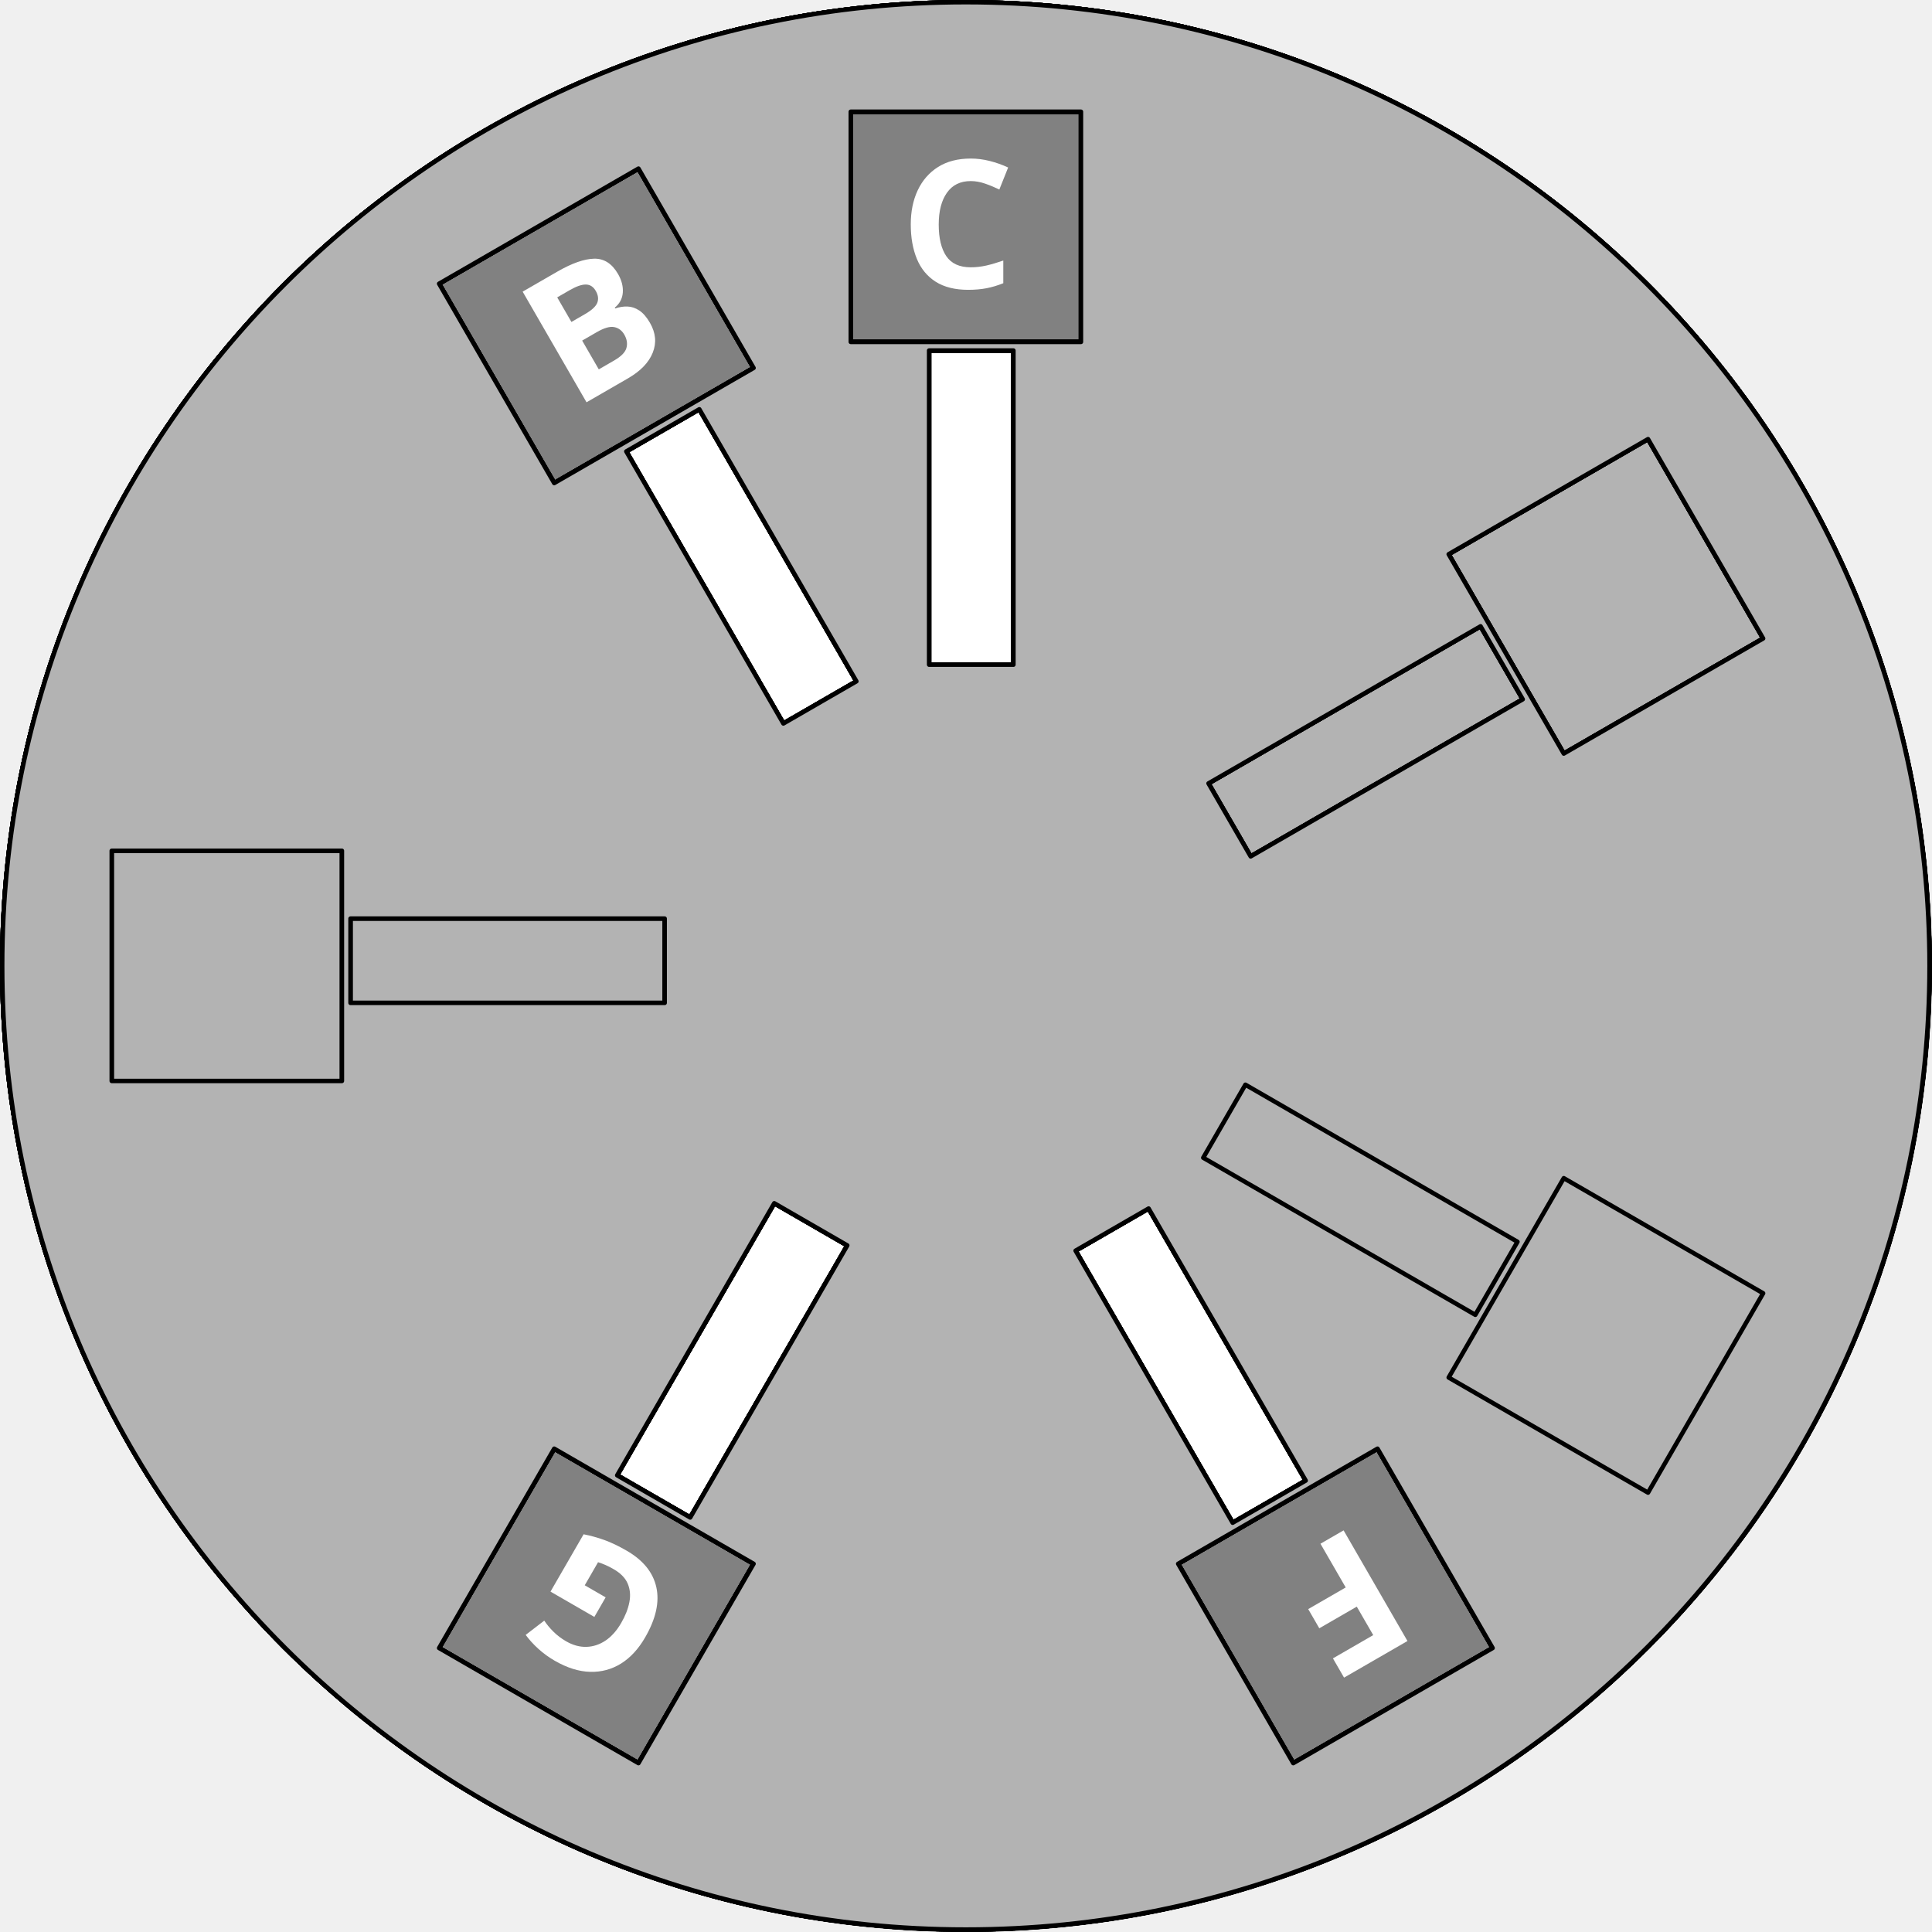
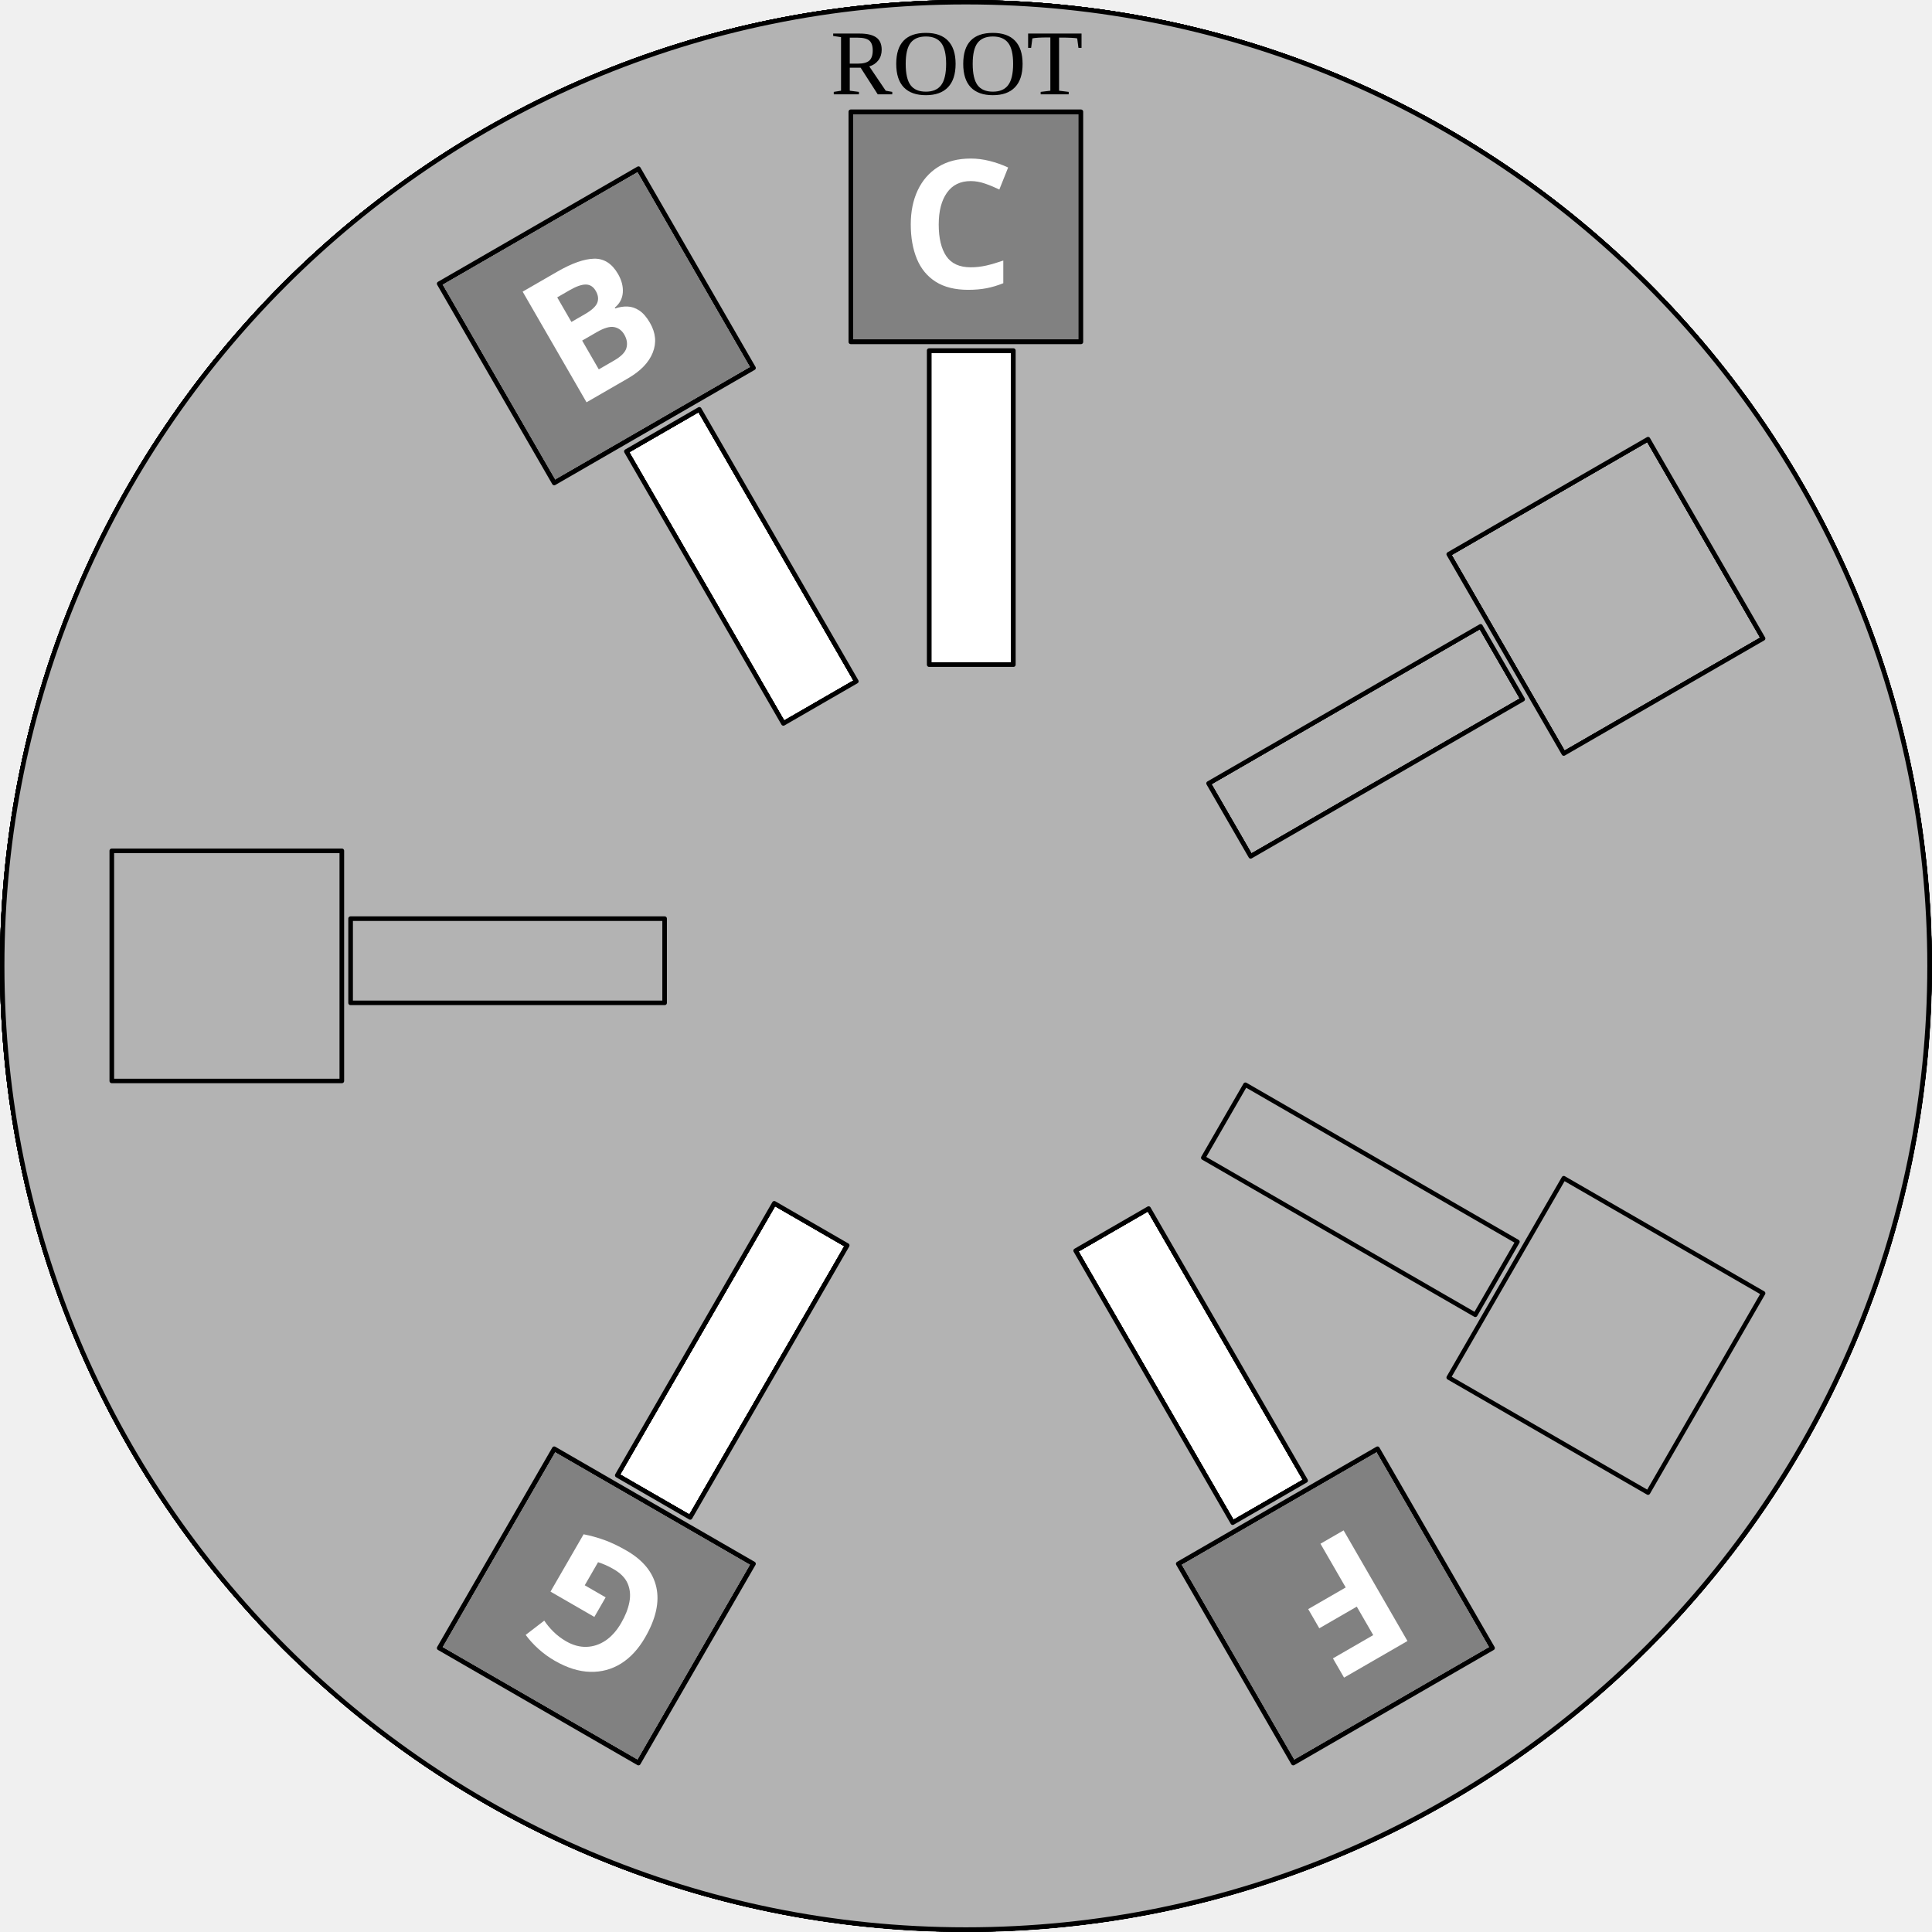
<svg xmlns="http://www.w3.org/2000/svg" width="411.383mm" height="411.383mm" viewBox="0 0 411.383 411.383" version="1.1" id="svg1">
  <defs id="defs1">
    <filter id="mask-powermask-path-effect65_inverse" style="color-interpolation-filters:sRGB" height="100" width="100" x="-50" y="-50">
      <feColorMatrix id="mask-powermask-path-effect65_primitive1" values="1" type="saturate" result="fbSourceGraphic" />
      <feColorMatrix id="mask-powermask-path-effect65_primitive2" values="-1 0 0 0 1 0 -1 0 0 1 0 0 -1 0 1 0 0 0 1 0 " in="fbSourceGraphic" />
    </filter>
    <filter id="mask-powermask-path-effect66_inverse" style="color-interpolation-filters:sRGB" height="100" width="100" x="-50" y="-50">
      <feColorMatrix id="mask-powermask-path-effect66_primitive1" values="1" type="saturate" result="fbSourceGraphic" />
      <feColorMatrix id="mask-powermask-path-effect66_primitive2" values="-1 0 0 0 1 0 -1 0 0 1 0 0 -1 0 1 0 0 0 1 0 " in="fbSourceGraphic" />
    </filter>
    <filter id="mask-powermask-path-effect67_inverse" style="color-interpolation-filters:sRGB" height="100" width="100" x="-50" y="-50">
      <feColorMatrix id="mask-powermask-path-effect67_primitive1" values="1" type="saturate" result="fbSourceGraphic" />
      <feColorMatrix id="mask-powermask-path-effect67_primitive2" values="-1 0 0 0 1 0 -1 0 0 1 0 0 -1 0 1 0 0 0 1 0 " in="fbSourceGraphic" />
    </filter>
    <filter id="mask-powermask-path-effect68_inverse" style="color-interpolation-filters:sRGB" height="100" width="100" x="-50" y="-50">
      <feColorMatrix id="mask-powermask-path-effect68_primitive1" values="1" type="saturate" result="fbSourceGraphic" />
      <feColorMatrix id="mask-powermask-path-effect68_primitive2" values="-1 0 0 0 1 0 -1 0 0 1 0 0 -1 0 1 0 0 0 1 0 " in="fbSourceGraphic" />
    </filter>
    <filter id="mask-powermask-path-effect69_inverse" style="color-interpolation-filters:sRGB" height="100" width="100" x="-50" y="-50">
      <feColorMatrix id="mask-powermask-path-effect69_primitive1" values="1" type="saturate" result="fbSourceGraphic" />
      <feColorMatrix id="mask-powermask-path-effect69_primitive2" values="-1 0 0 0 1 0 -1 0 0 1 0 0 -1 0 1 0 0 0 1 0 " in="fbSourceGraphic" />
    </filter>
    <filter id="mask-powermask-path-effect70_inverse" style="color-interpolation-filters:sRGB" height="100" width="100" x="-50" y="-50">
      <feColorMatrix id="mask-powermask-path-effect70_primitive1" values="1" type="saturate" result="fbSourceGraphic" />
      <feColorMatrix id="mask-powermask-path-effect70_primitive2" values="-1 0 0 0 1 0 -1 0 0 1 0 0 -1 0 1 0 0 0 1 0 " in="fbSourceGraphic" />
    </filter>
    <filter id="mask-powermask-path-effect71_inverse" style="color-interpolation-filters:sRGB" height="100" width="100" x="-50" y="-50">
      <feColorMatrix id="mask-powermask-path-effect71_primitive1" values="1" type="saturate" result="fbSourceGraphic" />
      <feColorMatrix id="mask-powermask-path-effect71_primitive2" values="-1 0 0 0 1 0 -1 0 0 1 0 0 -1 0 1 0 0 0 1 0 " in="fbSourceGraphic" />
    </filter>
    <filter id="mask-powermask-path-effect72_inverse" style="color-interpolation-filters:sRGB" height="100" width="100" x="-50" y="-50">
      <feColorMatrix id="mask-powermask-path-effect72_primitive1" values="1" type="saturate" result="fbSourceGraphic" />
      <feColorMatrix id="mask-powermask-path-effect72_primitive2" values="-1 0 0 0 1 0 -1 0 0 1 0 0 -1 0 1 0 0 0 1 0 " in="fbSourceGraphic" />
    </filter>
    <filter id="mask-powermask-path-effect73_inverse" style="color-interpolation-filters:sRGB" height="100" width="100" x="-50" y="-50">
      <feColorMatrix id="mask-powermask-path-effect73_primitive1" values="1" type="saturate" result="fbSourceGraphic" />
      <feColorMatrix id="mask-powermask-path-effect73_primitive2" values="-1 0 0 0 1 0 -1 0 0 1 0 0 -1 0 1 0 0 0 1 0 " in="fbSourceGraphic" />
    </filter>
    <filter id="mask-powermask-path-effect74_inverse" style="color-interpolation-filters:sRGB" height="100" width="100" x="-50" y="-50">
      <feColorMatrix id="mask-powermask-path-effect74_primitive1" values="1" type="saturate" result="fbSourceGraphic" />
      <feColorMatrix id="mask-powermask-path-effect74_primitive2" values="-1 0 0 0 1 0 -1 0 0 1 0 0 -1 0 1 0 0 0 1 0 " in="fbSourceGraphic" />
    </filter>
    <filter id="mask-powermask-path-effect75_inverse" style="color-interpolation-filters:sRGB" height="100" width="100" x="-50" y="-50">
      <feColorMatrix id="mask-powermask-path-effect75_primitive1" values="1" type="saturate" result="fbSourceGraphic" />
      <feColorMatrix id="mask-powermask-path-effect75_primitive2" values="-1 0 0 0 1 0 -1 0 0 1 0 0 -1 0 1 0 0 0 1 0 " in="fbSourceGraphic" />
    </filter>
    <filter id="mask-powermask-path-effect85_inverse" style="color-interpolation-filters:sRGB" height="100" width="100" x="-50" y="-50">
      <feColorMatrix id="mask-powermask-path-effect85_primitive1" values="1" type="saturate" result="fbSourceGraphic" />
      <feColorMatrix id="mask-powermask-path-effect85_primitive2" values="-1 0 0 0 1 0 -1 0 0 1 0 0 -1 0 1 0 0 0 1 0 " in="fbSourceGraphic" />
    </filter>
    <filter id="mask-powermask-path-effect86_inverse" style="color-interpolation-filters:sRGB" height="100" width="100" x="-50" y="-50">
      <feColorMatrix id="mask-powermask-path-effect86_primitive1" values="1" type="saturate" result="fbSourceGraphic" />
      <feColorMatrix id="mask-powermask-path-effect86_primitive2" values="-1 0 0 0 1 0 -1 0 0 1 0 0 -1 0 1 0 0 0 1 0 " in="fbSourceGraphic" />
    </filter>
    <filter id="mask-powermask-path-effect87_inverse" style="color-interpolation-filters:sRGB" height="100" width="100" x="-50" y="-50">
      <feColorMatrix id="mask-powermask-path-effect87_primitive1" values="1" type="saturate" result="fbSourceGraphic" />
      <feColorMatrix id="mask-powermask-path-effect87_primitive2" values="-1 0 0 0 1 0 -1 0 0 1 0 0 -1 0 1 0 0 0 1 0 " in="fbSourceGraphic" />
    </filter>
    <filter id="mask-powermask-path-effect88_inverse" style="color-interpolation-filters:sRGB" height="100" width="100" x="-50" y="-50">
      <feColorMatrix id="mask-powermask-path-effect88_primitive1" values="1" type="saturate" result="fbSourceGraphic" />
      <feColorMatrix id="mask-powermask-path-effect88_primitive2" values="-1 0 0 0 1 0 -1 0 0 1 0 0 -1 0 1 0 0 0 1 0 " in="fbSourceGraphic" />
    </filter>
    <filter id="mask-powermask-path-effect89_inverse" style="color-interpolation-filters:sRGB" height="100" width="100" x="-50" y="-50">
      <feColorMatrix id="mask-powermask-path-effect89_primitive1" values="1" type="saturate" result="fbSourceGraphic" />
      <feColorMatrix id="mask-powermask-path-effect89_primitive2" values="-1 0 0 0 1 0 -1 0 0 1 0 0 -1 0 1 0 0 0 1 0 " in="fbSourceGraphic" />
    </filter>
    <filter id="mask-powermask-path-effect90_inverse" style="color-interpolation-filters:sRGB" height="100" width="100" x="-50" y="-50">
      <feColorMatrix id="mask-powermask-path-effect90_primitive1" values="1" type="saturate" result="fbSourceGraphic" />
      <feColorMatrix id="mask-powermask-path-effect90_primitive2" values="-1 0 0 0 1 0 -1 0 0 1 0 0 -1 0 1 0 0 0 1 0 " in="fbSourceGraphic" />
    </filter>
    <filter id="mask-powermask-path-effect91_inverse" style="color-interpolation-filters:sRGB" height="100" width="100" x="-50" y="-50">
      <feColorMatrix id="mask-powermask-path-effect91_primitive1" values="1" type="saturate" result="fbSourceGraphic" />
      <feColorMatrix id="mask-powermask-path-effect91_primitive2" values="-1 0 0 0 1 0 -1 0 0 1 0 0 -1 0 1 0 0 0 1 0 " in="fbSourceGraphic" />
    </filter>
    <filter id="mask-powermask-path-effect92_inverse" style="color-interpolation-filters:sRGB" height="100" width="100" x="-50" y="-50">
      <feColorMatrix id="mask-powermask-path-effect92_primitive1" values="1" type="saturate" result="fbSourceGraphic" />
      <feColorMatrix id="mask-powermask-path-effect92_primitive2" values="-1 0 0 0 1 0 -1 0 0 1 0 0 -1 0 1 0 0 0 1 0 " in="fbSourceGraphic" />
    </filter>
    <filter id="mask-powermask-path-effect93_inverse" style="color-interpolation-filters:sRGB" height="100" width="100" x="-50" y="-50">
      <feColorMatrix id="mask-powermask-path-effect93_primitive1" values="1" type="saturate" result="fbSourceGraphic" />
      <feColorMatrix id="mask-powermask-path-effect93_primitive2" values="-1 0 0 0 1 0 -1 0 0 1 0 0 -1 0 1 0 0 0 1 0 " in="fbSourceGraphic" />
    </filter>
    <filter id="mask-powermask-path-effect94_inverse" style="color-interpolation-filters:sRGB" height="100" width="100" x="-50" y="-50">
      <feColorMatrix id="mask-powermask-path-effect94_primitive1" values="1" type="saturate" result="fbSourceGraphic" />
      <feColorMatrix id="mask-powermask-path-effect94_primitive2" values="-1 0 0 0 1 0 -1 0 0 1 0 0 -1 0 1 0 0 0 1 0 " in="fbSourceGraphic" />
    </filter>
    <filter id="mask-powermask-path-effect95_inverse" style="color-interpolation-filters:sRGB" height="100" width="100" x="-50" y="-50">
      <feColorMatrix id="mask-powermask-path-effect95_primitive1" values="1" type="saturate" result="fbSourceGraphic" />
      <feColorMatrix id="mask-powermask-path-effect95_primitive2" values="-1 0 0 0 1 0 -1 0 0 1 0 0 -1 0 1 0 0 0 1 0 " in="fbSourceGraphic" />
    </filter>
    <filter id="mask-powermask-path-effect106_inverse" style="color-interpolation-filters:sRGB" height="100" width="100" x="-50" y="-50">
      <feColorMatrix id="mask-powermask-path-effect106_primitive1" values="1" type="saturate" result="fbSourceGraphic" />
      <feColorMatrix id="mask-powermask-path-effect106_primitive2" values="-1 0 0 0 1 0 -1 0 0 1 0 0 -1 0 1 0 0 0 1 0 " in="fbSourceGraphic" />
    </filter>
    <filter id="mask-powermask-path-effect107_inverse" style="color-interpolation-filters:sRGB" height="100" width="100" x="-50" y="-50">
      <feColorMatrix id="mask-powermask-path-effect107_primitive1" values="1" type="saturate" result="fbSourceGraphic" />
      <feColorMatrix id="mask-powermask-path-effect107_primitive2" values="-1 0 0 0 1 0 -1 0 0 1 0 0 -1 0 1 0 0 0 1 0 " in="fbSourceGraphic" />
    </filter>
    <filter id="mask-powermask-path-effect108_inverse" style="color-interpolation-filters:sRGB" height="100" width="100" x="-50" y="-50">
      <feColorMatrix id="mask-powermask-path-effect108_primitive1" values="1" type="saturate" result="fbSourceGraphic" />
      <feColorMatrix id="mask-powermask-path-effect108_primitive2" values="-1 0 0 0 1 0 -1 0 0 1 0 0 -1 0 1 0 0 0 1 0 " in="fbSourceGraphic" />
    </filter>
    <filter id="mask-powermask-path-effect109_inverse" style="color-interpolation-filters:sRGB" height="100" width="100" x="-50" y="-50">
      <feColorMatrix id="mask-powermask-path-effect109_primitive1" values="1" type="saturate" result="fbSourceGraphic" />
      <feColorMatrix id="mask-powermask-path-effect109_primitive2" values="-1 0 0 0 1 0 -1 0 0 1 0 0 -1 0 1 0 0 0 1 0 " in="fbSourceGraphic" />
    </filter>
    <filter id="mask-powermask-path-effect110_inverse" style="color-interpolation-filters:sRGB" height="100" width="100" x="-50" y="-50">
      <feColorMatrix id="mask-powermask-path-effect110_primitive1" values="1" type="saturate" result="fbSourceGraphic" />
      <feColorMatrix id="mask-powermask-path-effect110_primitive2" values="-1 0 0 0 1 0 -1 0 0 1 0 0 -1 0 1 0 0 0 1 0 " in="fbSourceGraphic" />
    </filter>
    <filter id="mask-powermask-path-effect111_inverse" style="color-interpolation-filters:sRGB" height="100" width="100" x="-50" y="-50">
      <feColorMatrix id="mask-powermask-path-effect111_primitive1" values="1" type="saturate" result="fbSourceGraphic" />
      <feColorMatrix id="mask-powermask-path-effect111_primitive2" values="-1 0 0 0 1 0 -1 0 0 1 0 0 -1 0 1 0 0 0 1 0 " in="fbSourceGraphic" />
    </filter>
    <filter id="mask-powermask-path-effect112_inverse" style="color-interpolation-filters:sRGB" height="100" width="100" x="-50" y="-50">
      <feColorMatrix id="mask-powermask-path-effect112_primitive1" values="1" type="saturate" result="fbSourceGraphic" />
      <feColorMatrix id="mask-powermask-path-effect112_primitive2" values="-1 0 0 0 1 0 -1 0 0 1 0 0 -1 0 1 0 0 0 1 0 " in="fbSourceGraphic" />
    </filter>
    <filter id="mask-powermask-path-effect113_inverse" style="color-interpolation-filters:sRGB" height="100" width="100" x="-50" y="-50">
      <feColorMatrix id="mask-powermask-path-effect113_primitive1" values="1" type="saturate" result="fbSourceGraphic" />
      <feColorMatrix id="mask-powermask-path-effect113_primitive2" values="-1 0 0 0 1 0 -1 0 0 1 0 0 -1 0 1 0 0 0 1 0 " in="fbSourceGraphic" />
    </filter>
    <filter id="mask-powermask-path-effect114_inverse" style="color-interpolation-filters:sRGB" height="100" width="100" x="-50" y="-50">
      <feColorMatrix id="mask-powermask-path-effect114_primitive1" values="1" type="saturate" result="fbSourceGraphic" />
      <feColorMatrix id="mask-powermask-path-effect114_primitive2" values="-1 0 0 0 1 0 -1 0 0 1 0 0 -1 0 1 0 0 0 1 0 " in="fbSourceGraphic" />
    </filter>
    <filter id="mask-powermask-path-effect115_inverse" style="color-interpolation-filters:sRGB" height="100" width="100" x="-50" y="-50">
      <feColorMatrix id="mask-powermask-path-effect115_primitive1" values="1" type="saturate" result="fbSourceGraphic" />
      <feColorMatrix id="mask-powermask-path-effect115_primitive2" values="-1 0 0 0 1 0 -1 0 0 1 0 0 -1 0 1 0 0 0 1 0 " in="fbSourceGraphic" />
    </filter>
    <filter id="mask-powermask-path-effect116_inverse" style="color-interpolation-filters:sRGB" height="100" width="100" x="-50" y="-50">
      <feColorMatrix id="mask-powermask-path-effect116_primitive1" values="1" type="saturate" result="fbSourceGraphic" />
      <feColorMatrix id="mask-powermask-path-effect116_primitive2" values="-1 0 0 0 1 0 -1 0 0 1 0 0 -1 0 1 0 0 0 1 0 " in="fbSourceGraphic" />
    </filter>
    <filter id="mask-powermask-path-effect117_inverse" style="color-interpolation-filters:sRGB" height="100" width="100" x="-50" y="-50">
      <feColorMatrix id="mask-powermask-path-effect117_primitive1" values="1" type="saturate" result="fbSourceGraphic" />
      <feColorMatrix id="mask-powermask-path-effect117_primitive2" values="-1 0 0 0 1 0 -1 0 0 1 0 0 -1 0 1 0 0 0 1 0 " in="fbSourceGraphic" />
    </filter>
  </defs>
  <g id="notes_base" style="display:inline;image-rendering:auto" transform="translate(283.606,131.6504)">
    <circle style="display:inline;fill:#818181;fill-opacity:1;stroke:#000000;stroke-width:1;stroke-linecap:round;stroke-linejoin:round;stroke-dasharray:none;stroke-opacity:1" id="circle233" cx="-77.915" cy="74.041" r="205.191" />
    <g id="g26">
      <text xml:space="preserve" style="font-style:normal;font-variant:normal;font-weight:bold;font-stretch:normal;font-size:38.1px;line-height:1.25;font-family:'Book Antiqua';-inkscape-font-specification:'Book Antiqua, Bold';font-variant-ligatures:normal;font-variant-caps:normal;font-variant-numeric:normal;font-variant-east-asian:normal;fill:#ffffff;fill-opacity:1;stroke:#000000;stroke-width:0;stroke-dasharray:none;stroke-opacity:1" x="-91.88" y="-70.313" id="text1">
        <tspan id="tspan286" x="-91.88" y="-70.313" style="stroke-width:0;stroke-dasharray:none;stroke:#000000;stroke-opacity:1">C</tspan>
      </text>
      <text xml:space="preserve" style="font-style:normal;font-variant:normal;font-weight:bold;font-stretch:normal;font-size:19.05px;line-height:1.25;font-family:'Book Antiqua';-inkscape-font-specification:'Book Antiqua, Bold';font-variant-ligatures:normal;font-variant-caps:normal;font-variant-numeric:normal;font-variant-east-asian:normal;stroke-width:0.317;stroke-dasharray:none" x="-43.195" y="-60.22" id="text2" transform="rotate(30)">
        <tspan id="tspan284" x="-43.195" y="-60.22" style="stroke-width:0.317;stroke-dasharray:none">C♯</tspan>
        <tspan id="tspan285" x="-43.195" y="-35.257" style="stroke-width:0.317;stroke-dasharray:none">D♭</tspan>
      </text>
      <text xml:space="preserve" style="font-style:normal;font-variant:normal;font-weight:bold;font-stretch:normal;font-size:38.1px;line-height:1.25;font-family:'Book Antiqua';-inkscape-font-specification:'Book Antiqua, Bold';font-variant-ligatures:normal;font-variant-caps:normal;font-variant-numeric:normal;font-variant-east-asian:normal;fill:#ffffff;fill-opacity:1;stroke:#000000;stroke-width:0;stroke-dasharray:none;stroke-opacity:1" x="10.565" y="-39.813" id="text3" transform="rotate(60)">
        <tspan id="tspan281" x="10.565" y="-39.813" style="stroke-width:0;stroke-dasharray:none;stroke:#000000;stroke-opacity:1">D</tspan>
      </text>
      <text xml:space="preserve" style="font-style:normal;font-variant:normal;font-weight:bold;font-stretch:normal;font-size:19.05px;line-height:1.25;font-family:'Book Antiqua';-inkscape-font-specification:'Book Antiqua, Bold';font-variant-ligatures:normal;font-variant-caps:normal;font-variant-numeric:normal;font-variant-east-asian:normal;display:inline;stroke-width:0.317;stroke-dasharray:none" x="61.09" y="-85.122" id="text4" transform="rotate(90)">
        <tspan id="tspan282" x="61.09" y="-85.122" style="stroke-width:0.317;stroke-dasharray:none">D♯</tspan>
        <tspan id="tspan283" x="61.09" y="-60.159" style="stroke-width:0.317;stroke-dasharray:none">E♭</tspan>
      </text>
      <text xml:space="preserve" style="font-style:normal;font-variant:normal;font-weight:bold;font-stretch:normal;font-size:38.1px;line-height:1.25;font-family:'Book Antiqua';-inkscape-font-specification:'Book Antiqua, Bold';font-variant-ligatures:normal;font-variant-caps:normal;font-variant-numeric:normal;font-variant-east-asian:normal;fill:#ffffff;fill-opacity:1;stroke:#000000;stroke-width:0;stroke-dasharray:none;stroke-opacity:1" x="89.866" y="-113.832" id="text5" transform="rotate(120)">
        <tspan id="tspan287" x="89.866" y="-113.832" style="stroke-width:0;stroke-dasharray:none;stroke:#000000;stroke-opacity:1">E</tspan>
      </text>
      <text xml:space="preserve" style="font-style:normal;font-variant:normal;font-weight:bold;font-stretch:normal;font-size:38.1px;line-height:1.25;font-family:'Book Antiqua';-inkscape-font-specification:'Book Antiqua, Bold';font-variant-ligatures:normal;font-variant-caps:normal;font-variant-numeric:normal;font-variant-east-asian:normal;fill:#ffffff;fill-opacity:1;stroke:#000000;stroke-width:0;stroke-dasharray:none;stroke-opacity:1" x="91.531" y="-169.44" id="text6" transform="rotate(150)">
        <tspan id="tspan288" x="91.531" y="-169.44" style="stroke-width:0;stroke-dasharray:none;stroke:#000000;stroke-opacity:1">F</tspan>
      </text>
      <text xml:space="preserve" style="font-style:normal;font-variant:normal;font-weight:bold;font-stretch:normal;font-size:19.05px;line-height:1.25;font-family:'Book Antiqua';-inkscape-font-specification:'Book Antiqua, Bold';font-variant-ligatures:normal;font-variant-caps:normal;font-variant-numeric:normal;font-variant-east-asian:normal;display:inline;stroke-width:0.317;stroke-dasharray:none" x="64.979" y="-237.107" id="text7" transform="scale(-1)">
        <tspan id="tspan289" x="64.979" y="-237.107" style="stroke-width:0.317;stroke-dasharray:none">F♯</tspan>
        <tspan id="tspan290" x="64.979" y="-212.144" style="stroke-width:0.317;stroke-dasharray:none">G♭</tspan>
      </text>
      <text xml:space="preserve" style="font-style:normal;font-variant:normal;font-weight:bold;font-stretch:normal;font-size:38.1px;line-height:1.25;font-family:'Book Antiqua';-inkscape-font-specification:'Book Antiqua, Bold';font-variant-ligatures:normal;font-variant-caps:normal;font-variant-numeric:normal;font-variant-east-asian:normal;fill:#ffffff;fill-opacity:1;stroke:#000000;stroke-width:0;stroke-dasharray:none;stroke-opacity:1" x="15.937" y="-247.395" id="text221" transform="rotate(-150)">
        <tspan id="tspan291" x="15.937" y="-247.395" style="stroke-width:0;stroke-dasharray:none;stroke:#000000;stroke-opacity:1">G</tspan>
      </text>
      <text xml:space="preserve" style="font-style:normal;font-variant:normal;font-weight:bold;font-stretch:normal;font-size:19.05px;line-height:1.25;font-family:'Book Antiqua';-inkscape-font-specification:'Book Antiqua, Bold';font-variant-ligatures:normal;font-variant-caps:normal;font-variant-numeric:normal;font-variant-east-asian:normal;display:inline;stroke-width:0.317;stroke-dasharray:none" x="-37.995" y="-267.551" id="text9" transform="rotate(-120)">
        <tspan id="tspan292" x="-37.995" y="-267.551" style="stroke-width:0.317;stroke-dasharray:none">G♯</tspan>
        <tspan id="tspan293" x="-37.995" y="-242.588" style="stroke-width:0.317;stroke-dasharray:none">A♭</tspan>
      </text>
      <text xml:space="preserve" style="font-style:normal;font-variant:normal;font-weight:bold;font-stretch:normal;font-size:38.1px;line-height:1.25;font-family:'Book Antiqua';-inkscape-font-specification:'Book Antiqua, Bold';font-variant-ligatures:normal;font-variant-caps:normal;font-variant-numeric:normal;font-variant-east-asian:normal;fill:#ffffff;fill-opacity:1;stroke:#000000;stroke-width:0;stroke-dasharray:none;stroke-opacity:1" x="-88.353" y="-222.232" id="text10" transform="rotate(-90)">
        <tspan id="tspan294" x="-88.353" y="-222.232" style="stroke-width:0;stroke-dasharray:none;stroke:#000000;stroke-opacity:1">A</tspan>
      </text>
      <text xml:space="preserve" style="font-style:normal;font-variant:normal;font-weight:bold;font-stretch:normal;font-size:19.05px;line-height:1.25;font-family:'Book Antiqua';-inkscape-font-specification:'Book Antiqua, Bold';font-variant-ligatures:normal;font-variant-caps:normal;font-variant-numeric:normal;font-variant-east-asian:normal;display:inline;stroke-width:0.317;stroke-dasharray:none" x="-115.762" y="-193.479" id="text11" transform="rotate(-60)">
        <tspan id="tspan295" x="-115.762" y="-193.479" style="stroke-width:0.317;stroke-dasharray:none">A♯</tspan>
        <tspan id="tspan296" x="-115.762" y="-168.517" style="stroke-width:0.317;stroke-dasharray:none">B♭</tspan>
      </text>
      <text xml:space="preserve" style="font-style:normal;font-variant:normal;font-weight:bold;font-stretch:normal;font-size:38.1px;line-height:1.25;font-family:'Book Antiqua';-inkscape-font-specification:'Book Antiqua, Bold';font-variant-ligatures:normal;font-variant-caps:normal;font-variant-numeric:normal;font-variant-east-asian:normal;fill:#ffffff;fill-opacity:1;stroke:#000000;stroke-width:0;stroke-dasharray:none;stroke-opacity:1" x="-117.877" y="-119.188" id="text12" transform="rotate(-30)">
        <tspan id="tspan297" x="-117.877" y="-119.188" style="stroke-width:0;stroke-dasharray:none;stroke:#000000;stroke-opacity:1">B</tspan>
      </text>
    </g>
    <g id="g1">
      <rect style="display:none;fill:#ffffff;fill-opacity:1;stroke:#fdfdfd;stroke-width:0;stroke-linecap:square;stroke-linejoin:miter;stroke-dasharray:none;stroke-opacity:1;image-rendering:auto" id="rect12" width="0.012" height="0.012" x="-77.92" y="74.035" transform="translate(4.7916666e-6)" />
      <rect style="fill:#ffffff;fill-opacity:1;stroke:#fdfdfd;stroke-width:1.107;stroke-linecap:round;stroke-linejoin:round;stroke-dasharray:none;stroke-opacity:1" id="rect1" width="17.957" height="66.897" x="-85.773" y="-57.016" />
      <rect style="fill:#000000;fill-opacity:1;stroke:#000000;stroke-width:1.107;stroke-linecap:round;stroke-linejoin:round;stroke-dasharray:none;stroke-opacity:1" id="rect16" width="17.957" height="66.897" x="-38.313" y="-27.979" transform="rotate(30)" />
      <rect style="fill:#ffffff;fill-opacity:1;stroke:#fdfdfd;stroke-width:1.107;stroke-linecap:round;stroke-linejoin:round;stroke-dasharray:none;stroke-opacity:1" id="rect17" width="17.957" height="66.897" x="17.306" y="-26.561" transform="rotate(60)" />
      <rect style="fill:#000000;fill-opacity:1;stroke:#000000;stroke-width:1.107;stroke-linecap:round;stroke-linejoin:round;stroke-dasharray:none;stroke-opacity:1" id="rect18" width="17.957" height="66.897" x="66.183" y="-53.143" transform="rotate(90)" />
      <rect style="fill:#ffffff;fill-opacity:1;stroke:#fdfdfd;stroke-width:1.107;stroke-linecap:round;stroke-linejoin:round;stroke-dasharray:none;stroke-opacity:1" id="rect19" width="17.957" height="66.897" x="95.221" y="-100.602" transform="rotate(120)" />
      <rect style="fill:#ffffff;fill-opacity:1;stroke:#fdfdfd;stroke-width:1.107;stroke-linecap:round;stroke-linejoin:round;stroke-dasharray:none;stroke-opacity:1" id="rect20" width="17.957" height="66.897" x="96.639" y="-156.222" transform="rotate(150)" />
      <rect style="fill:#000000;fill-opacity:1;stroke:#000000;stroke-width:1.107;stroke-linecap:round;stroke-linejoin:round;stroke-dasharray:none;stroke-opacity:1" id="rect21" width="17.957" height="66.897" x="70.057" y="-205.099" transform="scale(-1)" />
      <rect style="fill:#ffffff;fill-opacity:1;stroke:#fdfdfd;stroke-width:1.107;stroke-linecap:round;stroke-linejoin:round;stroke-dasharray:none;stroke-opacity:1" id="rect22" width="17.957" height="66.897" x="22.598" y="-234.137" transform="rotate(-150)" />
      <rect style="fill:#000000;fill-opacity:1;stroke:#000000;stroke-width:1.107;stroke-linecap:round;stroke-linejoin:round;stroke-dasharray:none;stroke-opacity:1" id="rect23" width="17.957" height="66.897" x="-33.022" y="-235.554" transform="rotate(-120)" />
      <rect style="fill:#ffffff;fill-opacity:1;stroke:#fdfdfd;stroke-width:1.107;stroke-linecap:round;stroke-linejoin:round;stroke-dasharray:none;stroke-opacity:1" id="rect24" width="17.957" height="66.897" x="-81.899" y="-208.972" transform="rotate(-90)" />
      <rect style="fill:#000000;fill-opacity:1;stroke:#000000;stroke-width:1.107;stroke-linecap:round;stroke-linejoin:round;stroke-dasharray:none;stroke-opacity:1" id="rect25" width="17.957" height="66.897" x="-110.937" y="-161.513" transform="rotate(-60)" />
      <rect style="fill:#ffffff;fill-opacity:1;stroke:#fdfdfd;stroke-width:1.107;stroke-linecap:round;stroke-linejoin:round;stroke-dasharray:none;stroke-opacity:1" id="rect26" width="17.957" height="66.897" x="-112.355" y="-105.893" transform="rotate(-30)" />
    </g>
  </g>
  <g id="g257" style="display:inline" transform="translate(283.606,131.6504)">
    <path id="doubleHarmonicCircle" style="display:inline;fill:#b3b3b3;fill-opacity:1;stroke:#000000;stroke-width:0.944;stroke-linecap:round;stroke-linejoin:round;stroke-dasharray:none;stroke-opacity:1" d="M -77.943,-131.179 A 205.191,205.191 0 0 0 -283.134,74.013 205.191,205.191 0 0 0 -77.943,279.204 205.191,205.191 0 0 0 127.248,74.013 205.191,205.191 0 0 0 -77.943,-131.179 Z m -24.51,23.314 h 49.02 v 49.02 h -49.02 z m -45.202,12.112 24.51,42.452 -42.452,24.51 -24.51,-42.452 z m 139.425,0 L 34.222,-71.243 9.712,-28.791 -32.74,-53.3 Z m -77.543,38.736 h 17.957 V 9.881 h -17.957 z m -48.925,12.509 33.448,57.934 -15.551,8.978 -33.449,-57.934 z m 115.506,1.12 15.551,8.979 -33.448,57.934 -15.551,-8.978 z m -119.338,140.763 8.978,15.551 -57.934,33.448 -8.979,-15.551 z m 120.108,1.941 57.934,33.448 -8.978,15.551 -57.934,-33.448 z m -186.835,19.899 24.51,42.452 -42.452,24.51 -24.51,-42.452 z m 254.626,0 42.452,24.51 -24.51,42.452 -42.452,-24.51 z m -168.111,5.341 15.551,8.978 -33.448,57.934 -15.552,-8.978 z m 79.712,1.121 33.449,57.934 -15.552,8.978 -33.448,-57.934 z m -126.568,51.138 42.452,24.51 -24.51,42.452 -42.452,-24.51 z m 175.31,0 24.51,42.452 -42.452,24.51 -24.51,-42.452 z" transform="translate(4.7916666e-6)" />
  </g>
  <g id="g281" style="display:inline" transform="translate(283.606,131.6504)">
    <path id="harmonicMajorCircle" style="display:inline;fill:#b3b3b3;fill-opacity:1;stroke:#000000;stroke-width:0.944;stroke-linecap:round;stroke-linejoin:round;stroke-dasharray:none;stroke-opacity:1" d="M -77.943,-131.179 A 205.191,205.191 0 0 0 -283.134,74.013 205.191,205.191 0 0 0 -77.943,279.204 205.191,205.191 0 0 0 127.248,74.013 205.191,205.191 0 0 0 -77.943,-131.179 Z m -24.51,23.314 h 49.02 v 49.02 h -49.02 z m -45.202,12.112 24.51,42.452 -42.452,24.51 -24.51,-42.452 z m 61.883,38.736 h 17.957 V 9.881 h -17.957 z m -48.925,12.509 33.448,57.934 -15.551,8.978 -33.449,-57.934 z M 67.313,-38.152 91.822,4.3 49.37,28.81 24.86,-13.642 Z M 31.655,1.707 40.634,17.258 -17.3,50.707 -26.279,35.156 Z m -170.184,95.669 8.978,15.551 -57.934,33.448 -8.979,-15.551 z m 120.108,1.941 57.934,33.448 -8.978,15.551 -57.934,-33.448 z m -186.835,19.899 24.51,42.452 -42.452,24.51 -24.51,-42.452 z m 254.626,0 42.452,24.51 -24.51,42.452 -42.452,-24.51 z m -168.111,5.341 15.551,8.978 -33.448,57.934 -15.552,-8.978 z m 79.712,1.121 33.449,57.934 -15.552,8.978 -33.448,-57.934 z m -126.568,51.138 42.452,24.51 -24.51,42.452 -42.452,-24.51 z m 175.31,0 24.51,42.452 -42.452,24.51 -24.51,-42.452 z" transform="translate(4.7916666e-6)" />
  </g>
  <g id="g269" style="display:inline" transform="translate(283.606,131.6504)">
    <path id="harmonicMinorCircle" style="display:inline;fill:#b3b3b3;fill-opacity:1;stroke:#000000;stroke-width:0.944;stroke-linecap:round;stroke-linejoin:round;stroke-dasharray:none;stroke-opacity:1" d="M -77.943,-131.179 A 205.191,205.191 0 0 0 -283.134,74.013 205.191,205.191 0 0 0 -77.943,279.204 205.191,205.191 0 0 0 127.248,74.013 205.191,205.191 0 0 0 -77.943,-131.179 Z m -24.51,23.314 h 49.02 v 49.02 h -49.02 z m -45.202,12.112 24.51,42.452 -42.452,24.51 -24.51,-42.452 z m 61.883,38.736 h 17.957 V 9.881 h -17.957 z m -48.925,12.509 33.448,57.934 -15.551,8.978 -33.449,-57.934 z M 67.313,-38.152 91.822,4.3 49.37,28.81 24.86,-13.642 Z M 31.655,1.707 40.634,17.258 -17.3,50.707 -26.279,35.156 Z M 54.915,49.503 H 103.935 V 98.523 H 54.915 Z m -68.669,16.681 h 66.897 v 17.957 h -66.897 z m -124.775,31.192 8.978,15.551 -57.934,33.448 -8.979,-15.551 z m -66.727,21.839 24.51,42.452 -42.452,24.51 -24.51,-42.452 z m 86.515,5.341 15.551,8.978 -33.448,57.934 -15.552,-8.978 z m 79.712,1.121 33.449,57.934 -15.552,8.978 -33.448,-57.934 z m -126.568,51.138 42.452,24.51 -24.51,42.452 -42.452,-24.51 z m 175.31,0 24.51,42.452 -42.452,24.51 -24.51,-42.452 z" transform="translate(4.7916666e-6)" />
  </g>
  <g id="g245" style="display:inline" transform="translate(283.606,131.6504)">
    <path id="melodicMinorCircle" style="display:inline;fill:#b3b3b3;fill-opacity:1;stroke:#000000;stroke-width:0.944;stroke-linecap:round;stroke-linejoin:round;stroke-dasharray:none;stroke-opacity:1" d="M -77.943,-131.179 A 205.191,205.191 0 0 0 -283.134,74.013 205.191,205.191 0 0 0 -77.943,279.204 205.191,205.191 0 0 0 127.248,74.013 205.191,205.191 0 0 0 -77.943,-131.179 Z m -24.51,23.314 h 49.02 v 49.02 h -49.02 z m -45.202,12.112 24.51,42.452 -42.452,24.51 -24.51,-42.452 z m 61.883,38.736 h 17.957 V 9.881 h -17.957 z m -48.925,12.509 33.448,57.934 -15.551,8.978 -33.449,-57.934 z M 67.313,-38.152 91.822,4.3 49.37,28.81 24.86,-13.642 Z M 31.655,1.707 40.634,17.258 -17.3,50.707 -26.279,35.156 Z M -259.82,49.503 h 49.02 v 49.02 h -49.02 z m 314.735,0 H 103.935 V 98.523 H 54.915 Z M -208.972,63.942 h 66.897 v 17.957 h -66.897 z m 195.219,2.241 h 66.897 v 17.957 h -66.897 z m -104.987,58.373 15.551,8.978 -33.448,57.934 -15.552,-8.978 z m 79.712,1.121 33.449,57.934 -15.552,8.978 -33.448,-57.934 z m -126.568,51.138 42.452,24.51 -24.51,42.452 -42.452,-24.51 z m 175.31,0 24.51,42.452 -42.452,24.51 -24.51,-42.452 z" transform="translate(4.7916666e-6)" />
  </g>
  <g id="g232" style="display:inline" transform="translate(283.606,131.6504)">
    <path id="majorCircle" style="display:inline;fill:#b3b3b3;fill-opacity:1;stroke:#000000;stroke-width:0.944;stroke-linecap:round;stroke-linejoin:round;stroke-dasharray:none;stroke-opacity:1" d="M -77.943,-131.179 A 205.191,205.191 0 0 0 -283.134,74.013 205.191,205.191 0 0 0 -77.943,279.204 205.191,205.191 0 0 0 127.248,74.013 205.191,205.191 0 0 0 -77.943,-131.179 Z m -24.51,23.314 h 49.02 v 49.02 h -49.02 z m -45.202,12.112 24.51,42.452 -42.452,24.51 -24.51,-42.452 z m 61.883,38.736 h 17.957 V 9.881 h -17.957 z m -48.925,12.509 33.448,57.934 -15.551,8.978 -33.449,-57.934 z M 67.313,-38.152 91.822,4.3 49.37,28.81 24.86,-13.642 Z M 31.655,1.707 40.634,17.258 -17.3,50.707 -26.279,35.156 Z M -259.82,49.503 h 49.02 v 49.02 h -49.02 z m 50.848,14.439 h 66.897 v 17.957 h -66.897 z M -18.421,99.317 39.513,132.765 30.535,148.316 -27.399,114.868 Z m 67.791,19.899 42.452,24.51 -24.51,42.452 -42.452,-24.51 z m -168.111,5.341 15.551,8.978 -33.448,57.934 -15.552,-8.978 z m 79.712,1.121 33.449,57.934 -15.552,8.978 -33.448,-57.934 z m -126.568,51.138 42.452,24.51 -24.51,42.452 -42.452,-24.51 z m 175.31,0 24.51,42.452 -42.452,24.51 -24.51,-42.452 z" transform="translate(4.7916666e-6)" />
  </g>
+   <text xml:space="preserve" style="font-size:4.939px;line-height:1.25;font-family:Bellota;-inkscape-font-specification:Bellota;text-align:center;text-anchor:middle;stroke-width:0.265" x="205.663" y="20.082" id="text91">
+     <tspan id="tspan91" style="font-style:normal;font-variant:normal;font-weight:normal;font-stretch:normal;font-size:19.756px;font-family:'Times New Roman';-inkscape-font-specification:'Times New Roman, Normal';font-variant-ligatures:normal;font-variant-caps:normal;font-variant-numeric:normal;font-variant-east-asian:normal;stroke-width:0.265" x="205.663" y="20.082">ROOT</tspan>
+   </text>
</svg>
